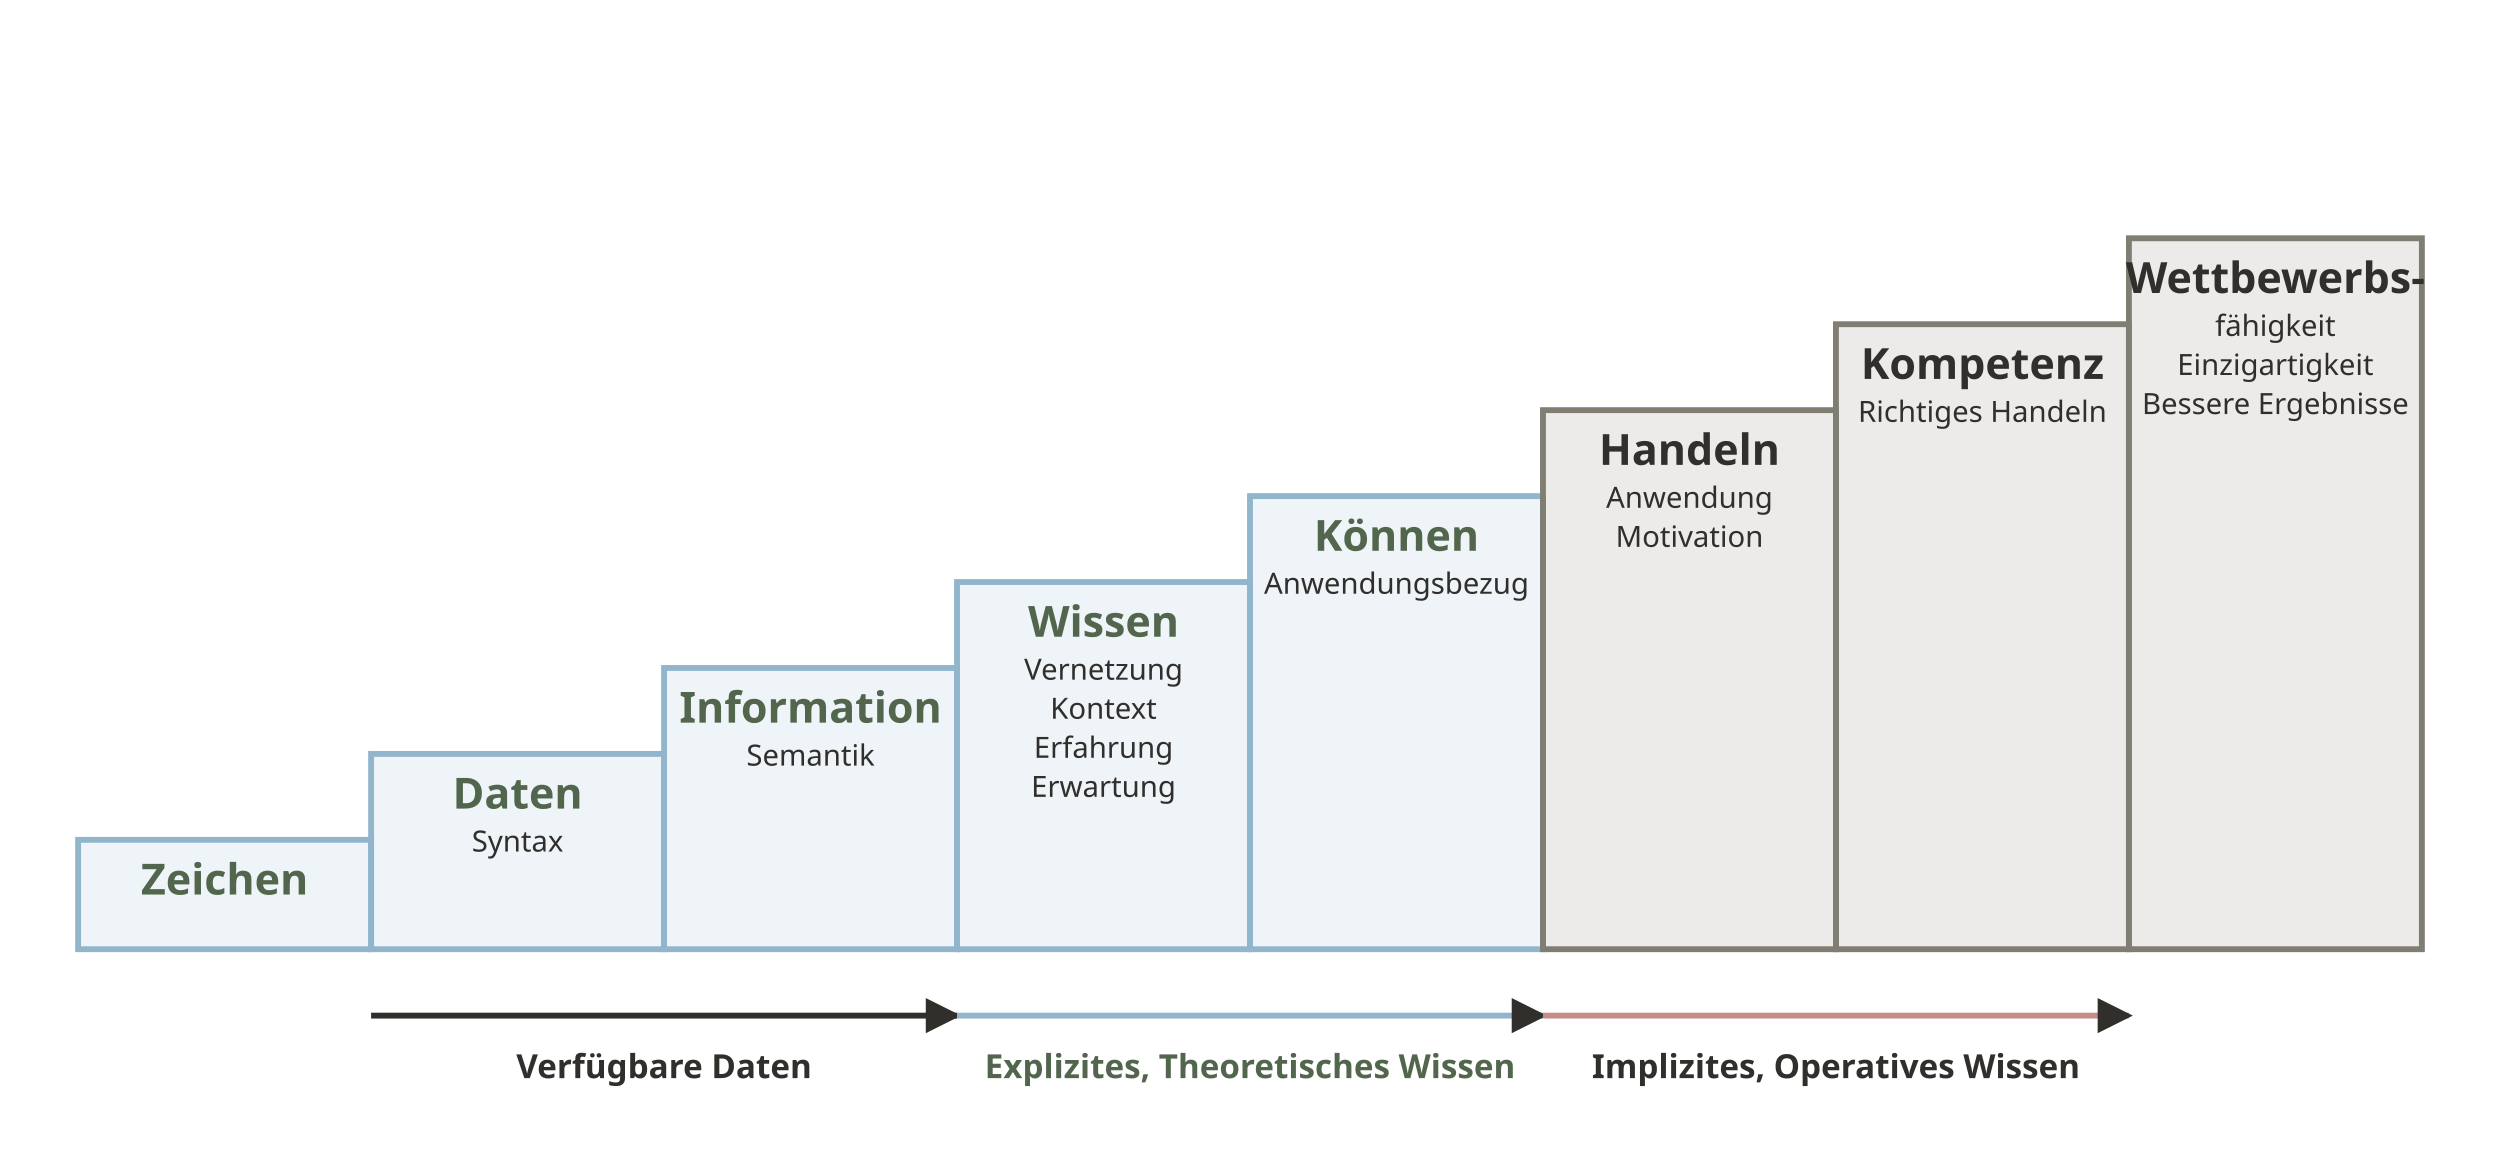
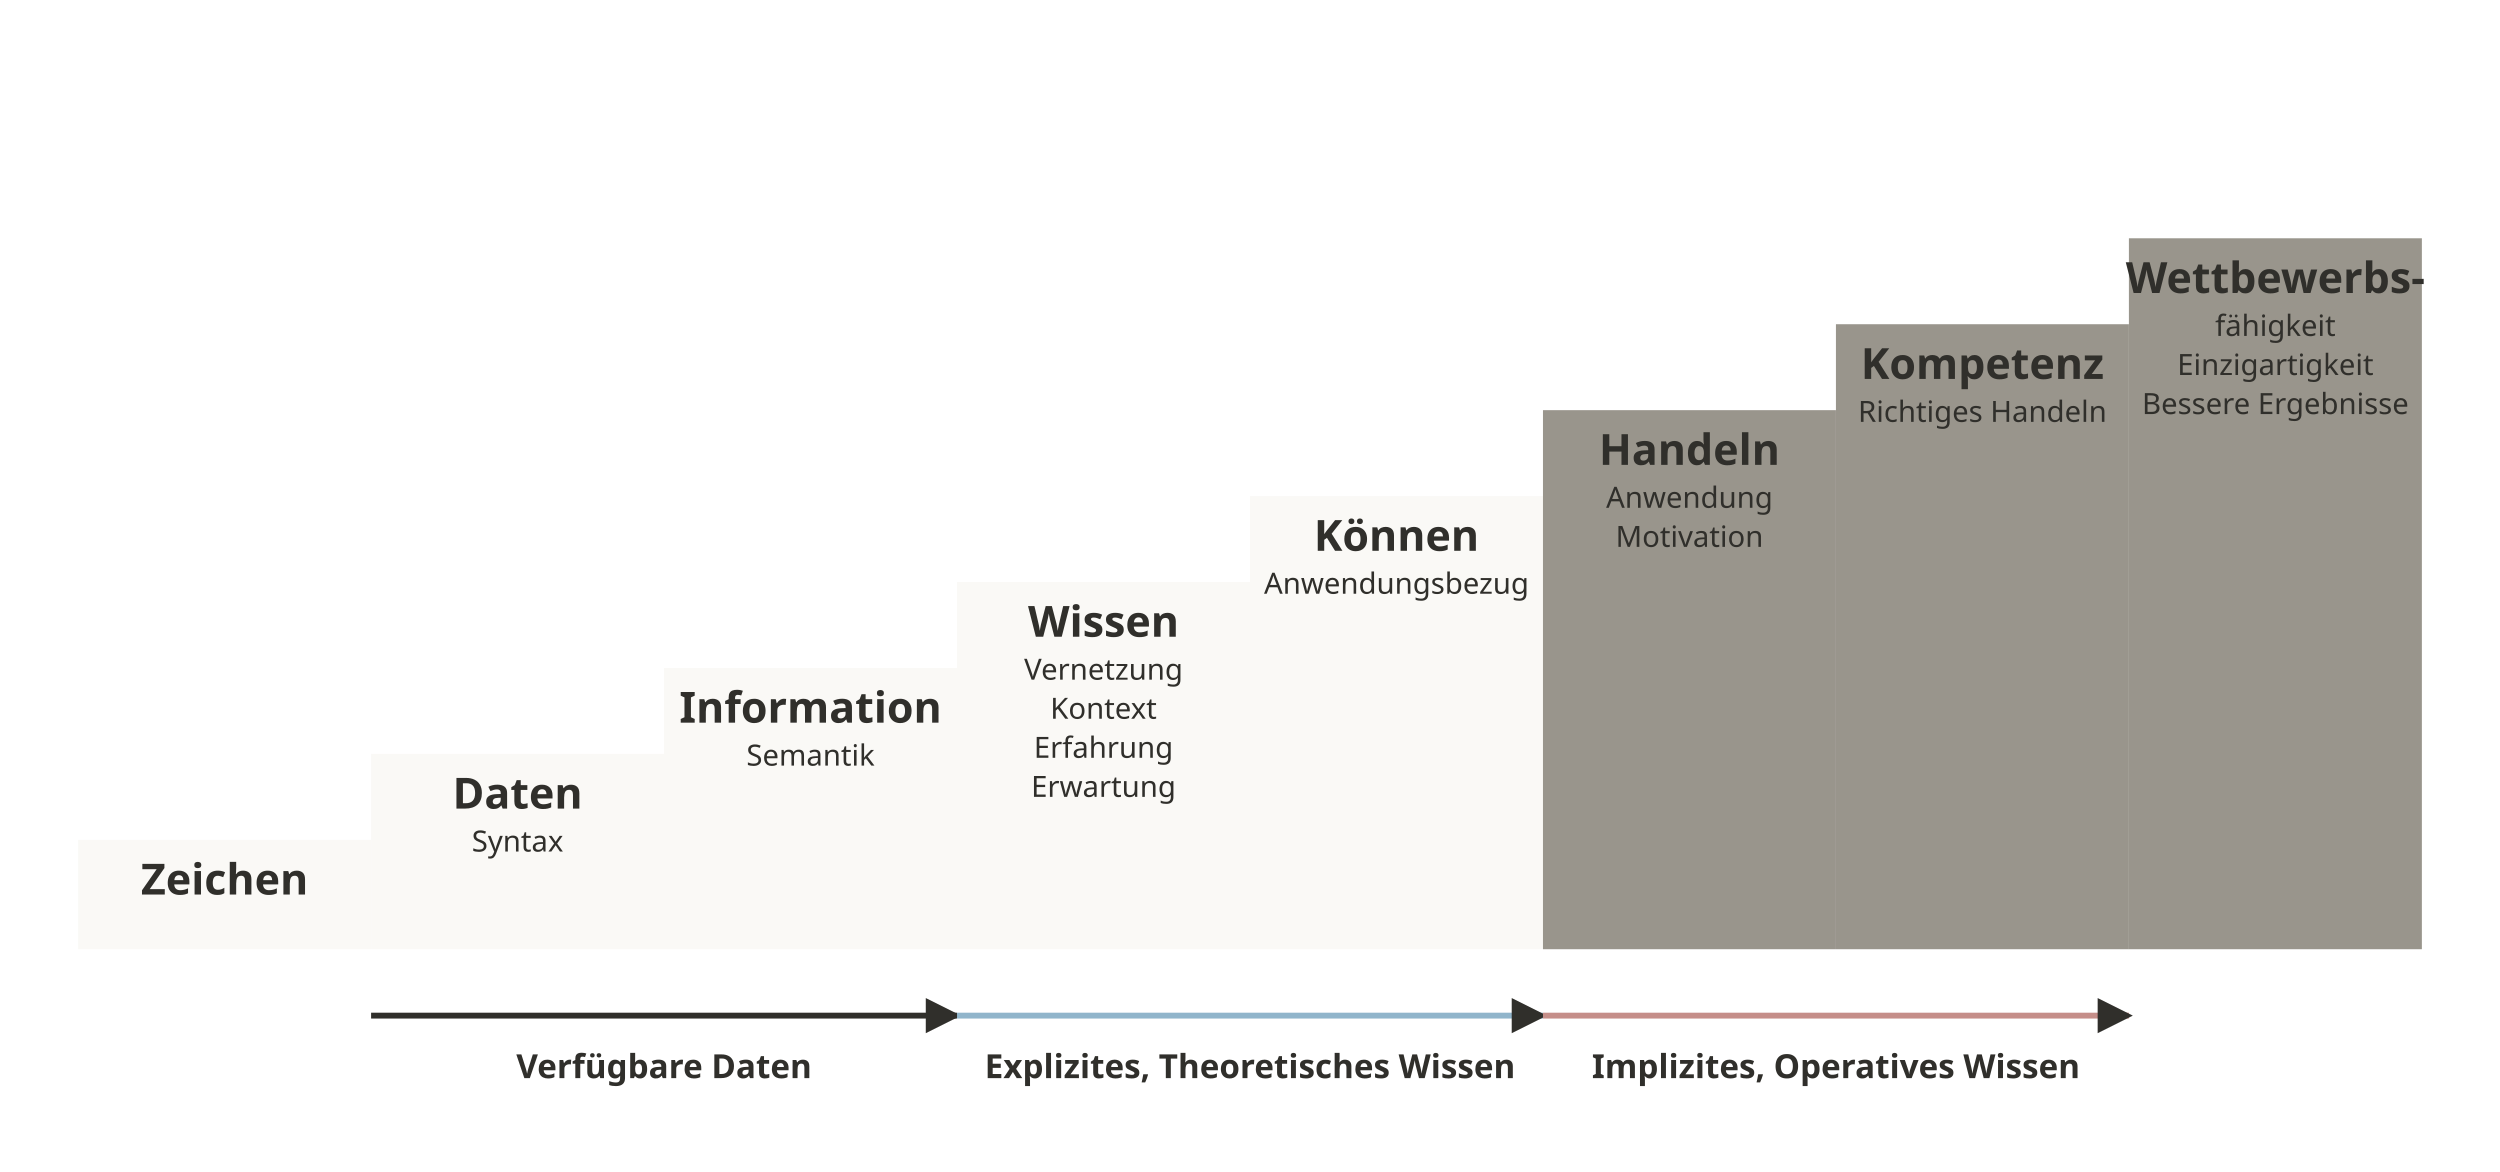
<svg xmlns="http://www.w3.org/2000/svg" viewBox="0 0 1280 600" width="1280" height="600">
  <defs>
    <marker id="a" markerUnits="userSpaceOnUse" markerWidth="18" markerHeight="18" refX="16" refY="9" orient="auto">
      <path d="M0,0 L18,9 L0,18 Z" fill="#302F2B" />
    </marker>
  </defs>
-   <rect x="40" y="430" width="150" height="56" fill="#91B5CB" fill-opacity="0.15" stroke="#91B5CB" stroke-width="3" />
-   <text x="115.0" y="458" font-size="22" font-weight="600" fill="#52664D" text-anchor="middle" font-family="'Space Grotesk', sans-serif" style="font-variant-ligatures:none;font-feature-settings:'liga' 0,'clig' 0">Zeichen</text>
-   <rect x="190" y="386" width="150" height="100" fill="#91B5CB" fill-opacity="0.15" stroke="#91B5CB" stroke-width="3" />
-   <text x="265.0" y="414" font-size="22" font-weight="600" fill="#52664D" text-anchor="middle" font-family="'Space Grotesk', sans-serif" style="font-variant-ligatures:none;font-feature-settings:'liga' 0,'clig' 0">Daten</text>
+   <rect x="40" y="430" width="150" height="56" fill="#F8F7F2" fill-opacity="0.75" />
+   <text x="115.0" y="458" font-size="22" font-weight="600" fill="#302F2B" text-anchor="middle" font-family="'Space Grotesk', sans-serif" style="font-variant-ligatures:none;font-feature-settings:'liga' 0,'clig' 0">Zeichen</text>
+   <rect x="190" y="386" width="150" height="100" fill="#F8F7F2" fill-opacity="0.75" />
+   <text x="265.0" y="414" font-size="22" font-weight="600" fill="#302F2B" text-anchor="middle" font-family="'Space Grotesk', sans-serif" style="font-variant-ligatures:none;font-feature-settings:'liga' 0,'clig' 0">Daten</text>
  <text x="265.0" y="436" font-size="15" font-weight="400" fill="#302F2B" text-anchor="middle" font-family="'Space Grotesk', sans-serif" style="font-variant-ligatures:none;font-feature-settings:'liga' 0,'clig' 0">Syntax</text>
-   <rect x="340" y="342" width="150" height="144" fill="#91B5CB" fill-opacity="0.15" stroke="#91B5CB" stroke-width="3" />
-   <text x="415.0" y="370" font-size="22" font-weight="600" fill="#52664D" text-anchor="middle" font-family="'Space Grotesk', sans-serif" style="font-variant-ligatures:none;font-feature-settings:'liga' 0,'clig' 0">Information</text>
+   <rect x="340" y="342" width="150" height="144" fill="#F8F7F2" fill-opacity="0.75" />
+   <text x="415.0" y="370" font-size="22" font-weight="600" fill="#302F2B" text-anchor="middle" font-family="'Space Grotesk', sans-serif" style="font-variant-ligatures:none;font-feature-settings:'liga' 0,'clig' 0">Information</text>
  <text x="415.0" y="392" font-size="15" font-weight="400" fill="#302F2B" text-anchor="middle" font-family="'Space Grotesk', sans-serif" style="font-variant-ligatures:none;font-feature-settings:'liga' 0,'clig' 0">Semantik</text>
-   <rect x="490" y="298" width="150" height="188" fill="#91B5CB" fill-opacity="0.15" stroke="#91B5CB" stroke-width="3" />
-   <text x="565.0" y="326" font-size="22" font-weight="600" fill="#52664D" text-anchor="middle" font-family="'Space Grotesk', sans-serif" style="font-variant-ligatures:none;font-feature-settings:'liga' 0,'clig' 0">Wissen</text>
+   <rect x="490" y="298" width="150" height="188" fill="#F8F7F2" fill-opacity="0.75" />
+   <text x="565.0" y="326" font-size="22" font-weight="600" fill="#302F2B" text-anchor="middle" font-family="'Space Grotesk', sans-serif" style="font-variant-ligatures:none;font-feature-settings:'liga' 0,'clig' 0">Wissen</text>
  <text x="565.0" y="348" font-size="15" font-weight="400" fill="#302F2B" text-anchor="middle" font-family="'Space Grotesk', sans-serif" style="font-variant-ligatures:none;font-feature-settings:'liga' 0,'clig' 0">Vernetzung</text>
  <text x="565.0" y="368" font-size="15" font-weight="400" fill="#302F2B" text-anchor="middle" font-family="'Space Grotesk', sans-serif" style="font-variant-ligatures:none;font-feature-settings:'liga' 0,'clig' 0">Kontext</text>
  <text x="565.0" y="388" font-size="15" font-weight="400" fill="#302F2B" text-anchor="middle" font-family="'Space Grotesk', sans-serif" style="font-variant-ligatures:none;font-feature-settings:'liga' 0,'clig' 0">Erfahrung</text>
  <text x="565.0" y="408" font-size="15" font-weight="400" fill="#302F2B" text-anchor="middle" font-family="'Space Grotesk', sans-serif" style="font-variant-ligatures:none;font-feature-settings:'liga' 0,'clig' 0">Erwartung</text>
-   <rect x="640" y="254" width="150" height="232" fill="#91B5CB" fill-opacity="0.15" stroke="#91B5CB" stroke-width="3" />
-   <text x="715.0" y="282" font-size="22" font-weight="600" fill="#52664D" text-anchor="middle" font-family="'Space Grotesk', sans-serif" style="font-variant-ligatures:none;font-feature-settings:'liga' 0,'clig' 0">Können</text>
+   <rect x="640" y="254" width="150" height="232" fill="#F8F7F2" fill-opacity="0.75" />
+   <text x="715.0" y="282" font-size="22" font-weight="600" fill="#302F2B" text-anchor="middle" font-family="'Space Grotesk', sans-serif" style="font-variant-ligatures:none;font-feature-settings:'liga' 0,'clig' 0">Können</text>
  <text x="715.0" y="304" font-size="15" font-weight="400" fill="#302F2B" text-anchor="middle" font-family="'Space Grotesk', sans-serif" style="font-variant-ligatures:none;font-feature-settings:'liga' 0,'clig' 0">Anwendungsbezug</text>
-   <rect x="790" y="210" width="150" height="276" fill="#807D73" fill-opacity="0.15" stroke="#807D73" stroke-width="3" />
+   <rect x="790" y="210" width="150" height="276" fill="#99958C" />
  <text x="865.0" y="238" font-size="22" font-weight="600" fill="#302F2B" text-anchor="middle" font-family="'Space Grotesk', sans-serif" style="font-variant-ligatures:none;font-feature-settings:'liga' 0,'clig' 0">Handeln</text>
  <text x="865.0" y="260" font-size="15" font-weight="400" fill="#302F2B" text-anchor="middle" font-family="'Space Grotesk', sans-serif" style="font-variant-ligatures:none;font-feature-settings:'liga' 0,'clig' 0">Anwendung</text>
  <text x="865.0" y="280" font-size="15" font-weight="400" fill="#302F2B" text-anchor="middle" font-family="'Space Grotesk', sans-serif" style="font-variant-ligatures:none;font-feature-settings:'liga' 0,'clig' 0">Motivation</text>
-   <rect x="940" y="166" width="150" height="320" fill="#807D73" fill-opacity="0.15" stroke="#807D73" stroke-width="3" />
+   <rect x="940" y="166" width="150" height="320" fill="#99958C" />
  <text x="1015.0" y="194" font-size="22" font-weight="600" fill="#302F2B" text-anchor="middle" font-family="'Space Grotesk', sans-serif" style="font-variant-ligatures:none;font-feature-settings:'liga' 0,'clig' 0">Kompetenz</text>
  <text x="1015.0" y="216" font-size="15" font-weight="400" fill="#302F2B" text-anchor="middle" font-family="'Space Grotesk', sans-serif" style="font-variant-ligatures:none;font-feature-settings:'liga' 0,'clig' 0">Richtiges Handeln</text>
-   <rect x="1090" y="122" width="150" height="364" fill="#807D73" fill-opacity="0.15" stroke="#807D73" stroke-width="3" />
+   <rect x="1090" y="122" width="150" height="364" fill="#99958C" />
  <text x="1165.0" y="150" font-size="22" font-weight="600" fill="#302F2B" text-anchor="middle" font-family="'Space Grotesk', sans-serif" style="font-variant-ligatures:none;font-feature-settings:'liga' 0,'clig' 0">Wettbewerbs-</text>
  <text x="1165.0" y="172" font-size="15" font-weight="400" fill="#302F2B" text-anchor="middle" font-family="'Space Grotesk', sans-serif" style="font-variant-ligatures:none;font-feature-settings:'liga' 0,'clig' 0">fähigkeit</text>
  <text x="1165.0" y="192" font-size="15" font-weight="400" fill="#302F2B" text-anchor="middle" font-family="'Space Grotesk', sans-serif" style="font-variant-ligatures:none;font-feature-settings:'liga' 0,'clig' 0">Einzigartigkeit</text>
  <text x="1165.0" y="212" font-size="15" font-weight="400" fill="#302F2B" text-anchor="middle" font-family="'Space Grotesk', sans-serif" style="font-variant-ligatures:none;font-feature-settings:'liga' 0,'clig' 0">Bessere Ergebnisse</text>
  <line x1="190" y1="520" x2="490" y2="520" stroke="#302F2B" stroke-width="3" marker-end="url(#a)" />
  <text x="340.0" y="552" font-size="17" font-weight="600" fill="#302F2B" text-anchor="middle" font-family="'Space Grotesk', sans-serif" style="font-variant-ligatures:none;font-feature-settings:'liga' 0,'clig' 0">Verfügbare Daten</text>
  <line x1="490" y1="520" x2="790" y2="520" stroke="#91B5CB" stroke-width="3" marker-end="url(#a)" />
-   <text x="640.0" y="552" font-size="17" font-weight="600" fill="#52664D" text-anchor="middle" font-family="'Space Grotesk', sans-serif" style="font-variant-ligatures:none;font-feature-settings:'liga' 0,'clig' 0">Explizites, Theoretisches Wissen</text>
+   <text x="640.0" y="552" font-size="17" font-weight="600" fill="#302F2B" text-anchor="middle" font-family="'Space Grotesk', sans-serif" style="font-variant-ligatures:none;font-feature-settings:'liga' 0,'clig' 0">Explizites, Theoretisches Wissen</text>
  <line x1="790" y1="520" x2="1090" y2="520" stroke="#C58E89" stroke-width="3" marker-end="url(#a)" />
  <text x="940.0" y="552" font-size="17" font-weight="600" fill="#302F2B" text-anchor="middle" font-family="'Space Grotesk', sans-serif" style="font-variant-ligatures:none;font-feature-settings:'liga' 0,'clig' 0">Implizites, Operatives Wissen</text>
</svg>
